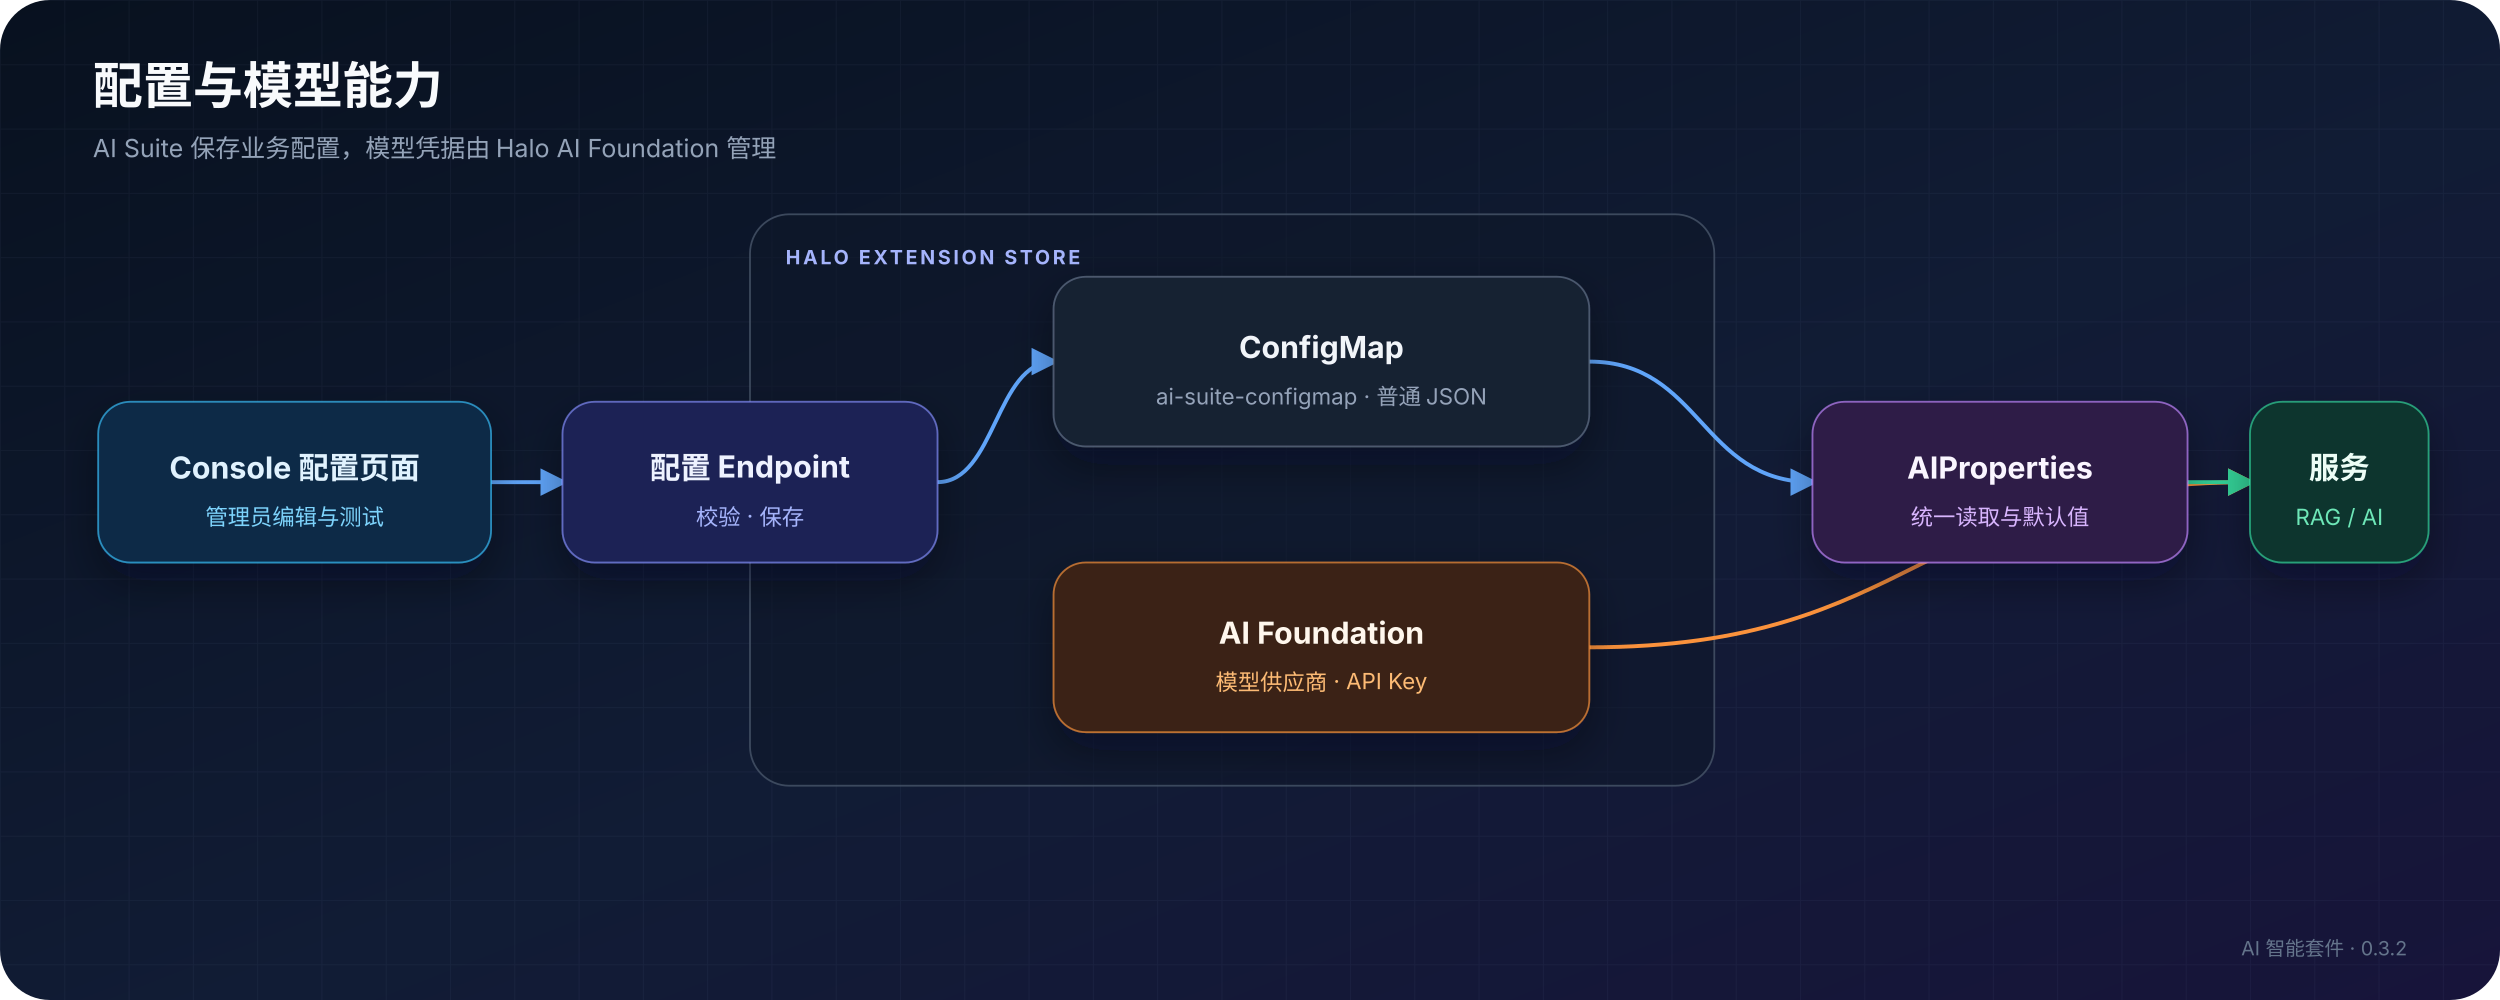
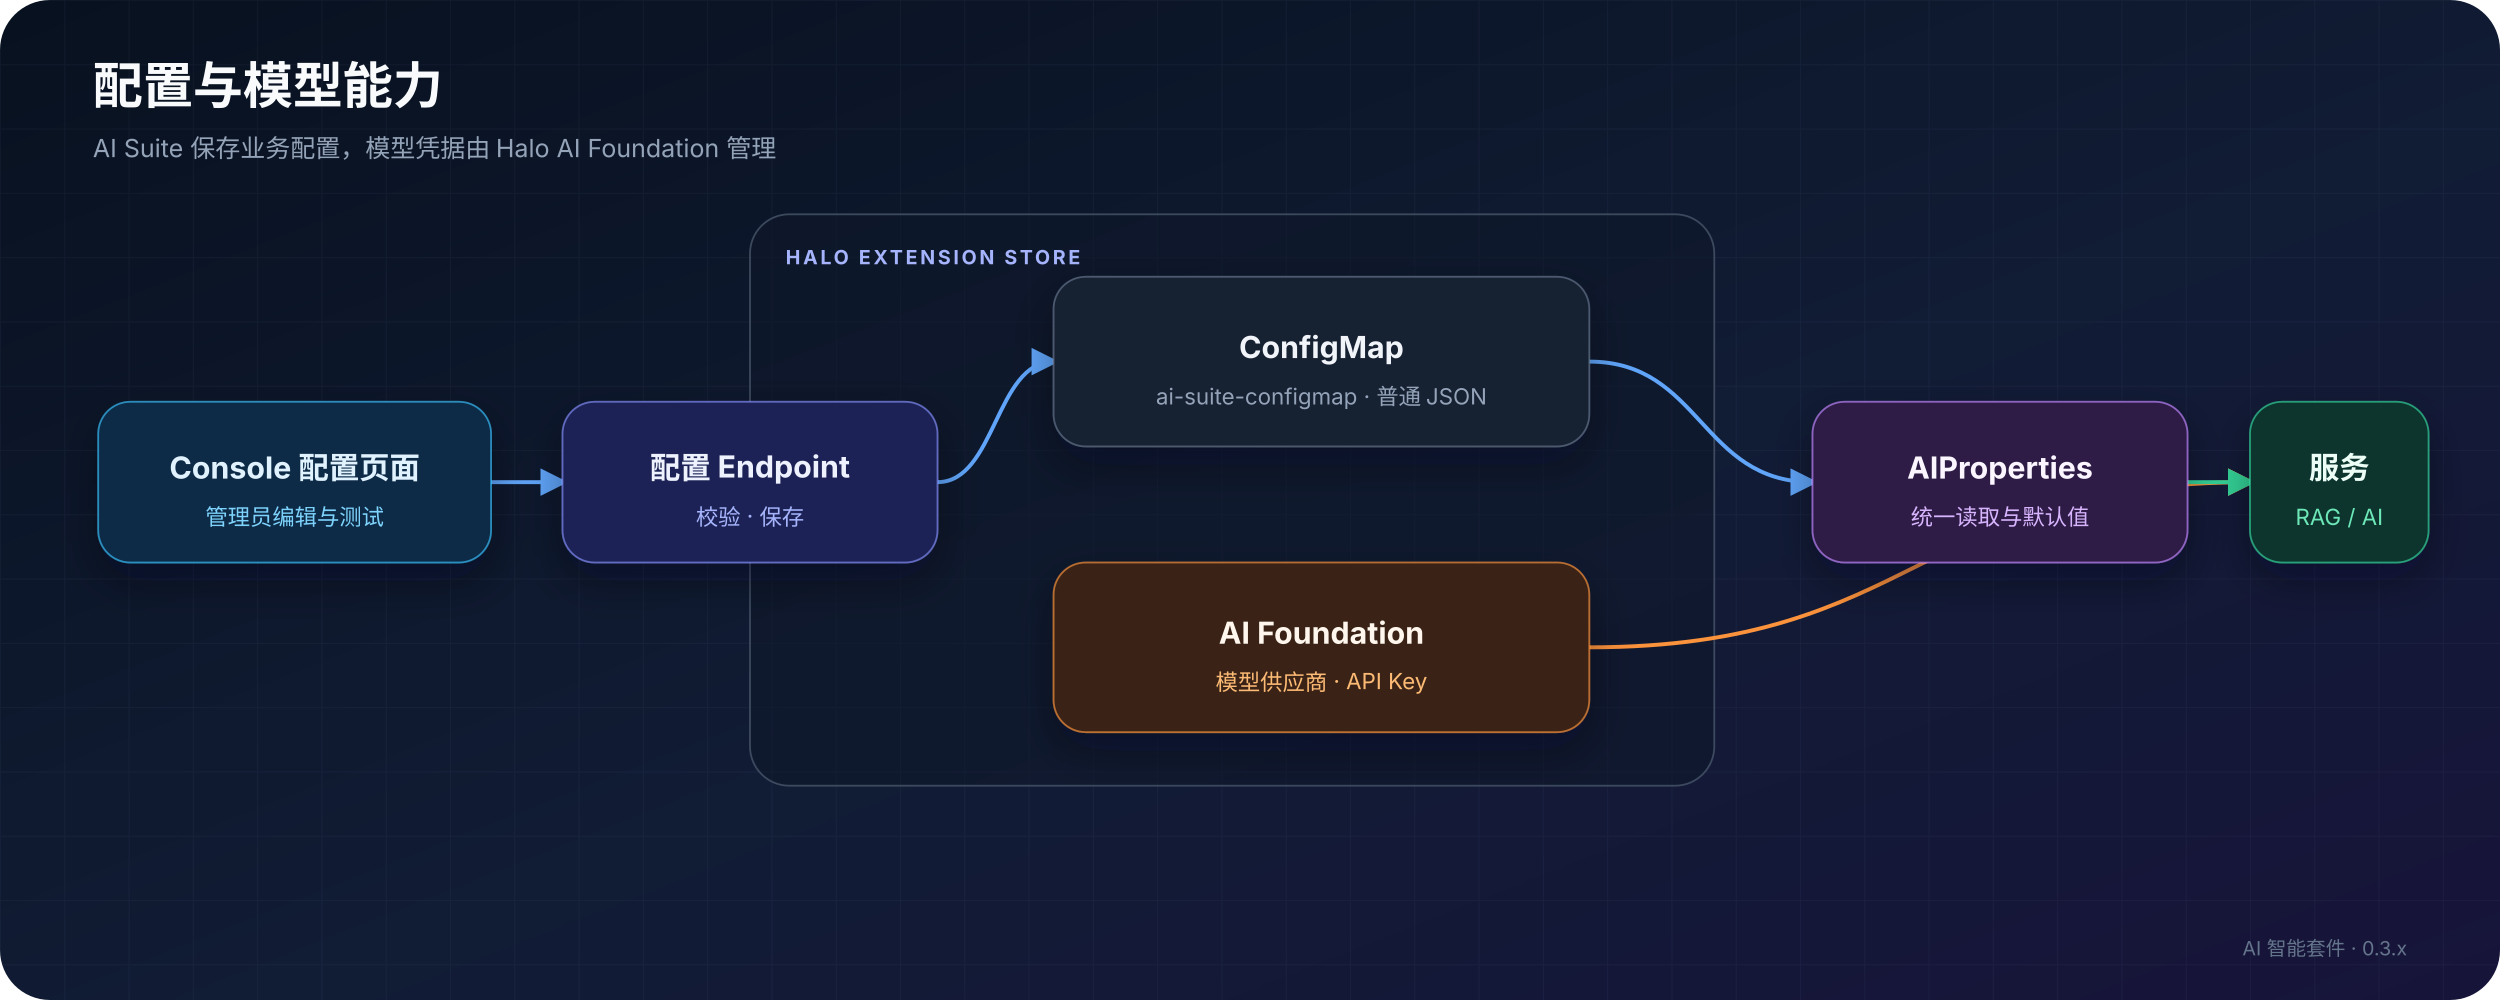
<svg xmlns="http://www.w3.org/2000/svg" width="1400" height="560" viewBox="0 0 1400 560" fill="none" role="img" aria-labelledby="diagram-title diagram-desc" preserveAspectRatio="xMidYMid meet">
  <defs>
    <linearGradient id="bg" x1="0" y1="0" x2="1" y2="1">
      <stop stop-color="#08111F" />
      <stop offset=".55" stop-color="#111C35" />
      <stop offset="1" stop-color="#17143A" />
    </linearGradient>
    <pattern id="grid" width="36" height="36" patternUnits="userSpaceOnUse">
      <path d="M36 0H0V36" fill="none" stroke="#C7D2FE" stroke-opacity=".045" />
    </pattern>
    <filter id="shadow" x="-25%" y="-30%" width="150%" height="170%">
      <feDropShadow dx="0" dy="10" stdDeviation="12" flood-color="#020617" flood-opacity=".38" />
    </filter>
    <marker id="arrow" viewBox="0 0 10 10" refX="8" refY="5" markerWidth="7" markerHeight="7" orient="auto">
      <path d="M0 0L10 5L0 10Z" fill="#60A5FA" />
    </marker>
    <marker id="arrowGreen" viewBox="0 0 10 10" refX="8" refY="5" markerWidth="7" markerHeight="7" orient="auto">
      <path d="M0 0L10 5L0 10Z" fill="#34D399" />
    </marker>
    <marker id="arrowOrange" viewBox="0 0 10 10" refX="8" refY="5" markerWidth="7" markerHeight="7" orient="auto">
      <path d="M0 0L10 5L0 10Z" fill="#FB923C" />
    </marker>
  </defs>
  <rect width="1400" height="560" rx="28" fill="url(#bg)" />
  <rect width="1400" height="560" rx="28" fill="url(#grid)" />
  <text x="52" y="58" fill="#F8FAFC" font-family="Inter, PingFang SC, Microsoft YaHei, sans-serif" font-size="28" font-weight="760">配置与模型能力</text>
  <text x="52" y="88" fill="#94A3B8" font-family="Inter, PingFang SC, Microsoft YaHei, sans-serif" font-size="14">AI Suite 保存业务配置，模型凭据由 Halo AI Foundation 管理</text>
  <rect x="420" y="120" width="540" height="320" rx="22" fill="#0F172A" fill-opacity=".52" stroke="#475569" stroke-opacity=".8" />
  <text x="440" y="148" fill="#A5B4FC" font-family="Inter, PingFang SC, sans-serif" font-size="11" font-weight="750" letter-spacing="1.5">HALO EXTENSION STORE</text>
  <path d="M275 270 C295 270,295 270,315 270" stroke="#60A5FA" stroke-width="2.2" fill="none" marker-end="url(#arrow)" />
  <path d="M525 270 C557.5 270,557.5 202.5,590 202.5" stroke="#60A5FA" stroke-width="2.2" fill="none" marker-end="url(#arrow)" />
  <path d="M890 202.5 C952.5 202.5,952.5 270,1015 270" stroke="#60A5FA" stroke-width="2.2" fill="none" marker-end="url(#arrow)" />
  <path d="M890 362.5 C1075 362.5,1075 270,1260 270" stroke="#FB923C" stroke-width="2.2" fill="none" marker-end="url(#arrowOrange)" />
  <path d="M1225 270 C1242.5 270,1242.5 270,1260 270" stroke="#34D399" stroke-width="2.2" fill="none" marker-end="url(#arrowGreen)" />
  <g filter="url(#shadow)">
    <rect x="55" y="225" width="220" height="90" rx="18" fill="#0D2A47" stroke="#38BDF8" stroke-opacity=".68" />
    <text x="165" y="268" text-anchor="middle" fill="#E0F2FE" font-family="Inter, PingFang SC, Microsoft YaHei, sans-serif" font-size="17" font-weight="720">Console 配置页面</text>
    <text x="165" y="294" text-anchor="middle" fill="#7DD3FC" font-family="Inter, PingFang SC, Microsoft YaHei, sans-serif" font-size="12.5">管理员编辑与测试</text>
  </g>
  <g filter="url(#shadow)">
    <rect x="315" y="225" width="210" height="90" rx="18" fill="#1E2455" stroke="#818CF8" stroke-opacity=".68" />
    <text x="420" y="268" text-anchor="middle" fill="#EEF2FF" font-family="Inter, PingFang SC, Microsoft YaHei, sans-serif" font-size="17" font-weight="720">配置 Endpoint</text>
    <text x="420" y="294" text-anchor="middle" fill="#A5B4FC" font-family="Inter, PingFang SC, Microsoft YaHei, sans-serif" font-size="12.5">校验 · 保存</text>
  </g>
  <g filter="url(#shadow)">
    <rect x="590" y="155" width="300" height="95" rx="18" fill="#172033" stroke="#64748B" stroke-opacity=".68" />
    <text x="740" y="200.5" text-anchor="middle" fill="#F1F5F9" font-family="Inter, PingFang SC, Microsoft YaHei, sans-serif" font-size="17" font-weight="720">ConfigMap</text>
    <text x="740" y="226.5" text-anchor="middle" fill="#94A3B8" font-family="Inter, PingFang SC, Microsoft YaHei, sans-serif" font-size="12.5">ai-suite-configmap · 普通 JSON</text>
  </g>
  <g filter="url(#shadow)">
    <rect x="590" y="315" width="300" height="95" rx="18" fill="#3A2416" stroke="#FB923C" stroke-opacity=".68" />
    <text x="740" y="360.5" text-anchor="middle" fill="#FFF7ED" font-family="Inter, PingFang SC, Microsoft YaHei, sans-serif" font-size="17" font-weight="720">AI Foundation</text>
    <text x="740" y="386.5" text-anchor="middle" fill="#FDBA74" font-family="Inter, PingFang SC, Microsoft YaHei, sans-serif" font-size="12.5">模型供应商 · API Key</text>
  </g>
  <g filter="url(#shadow)">
    <rect x="1015" y="225" width="210" height="90" rx="18" fill="#2D1D46" stroke="#C084FC" stroke-opacity=".68" />
    <text x="1120" y="268" text-anchor="middle" fill="#FAF5FF" font-family="Inter, PingFang SC, Microsoft YaHei, sans-serif" font-size="17" font-weight="720">AIProperties</text>
    <text x="1120" y="294" text-anchor="middle" fill="#D8B4FE" font-family="Inter, PingFang SC, Microsoft YaHei, sans-serif" font-size="12.5">统一读取与默认值</text>
  </g>
  <g filter="url(#shadow)">
    <rect x="1260" y="225" width="100" height="90" rx="18" fill="#0B352F" stroke="#34D399" stroke-opacity=".68" />
    <text x="1310" y="268" text-anchor="middle" fill="#ECFDF5" font-family="Inter, PingFang SC, Microsoft YaHei, sans-serif" font-size="17" font-weight="720">服务</text>
    <text x="1310" y="294" text-anchor="middle" fill="#6EE7B7" font-family="Inter, PingFang SC, Microsoft YaHei, sans-serif" font-size="12.5">RAG / AI</text>
  </g>
-   <text x="1348" y="535" text-anchor="end" fill="#64748B" font-family="Inter, PingFang SC, sans-serif" font-size="11">AI 智能套件 · 0.3.2</text>
+   <text x="1348" y="535" text-anchor="end" fill="#64748B" font-family="Inter, PingFang SC, sans-serif" font-size="11">AI 智能套件 · 0.3.x</text>
</svg>
